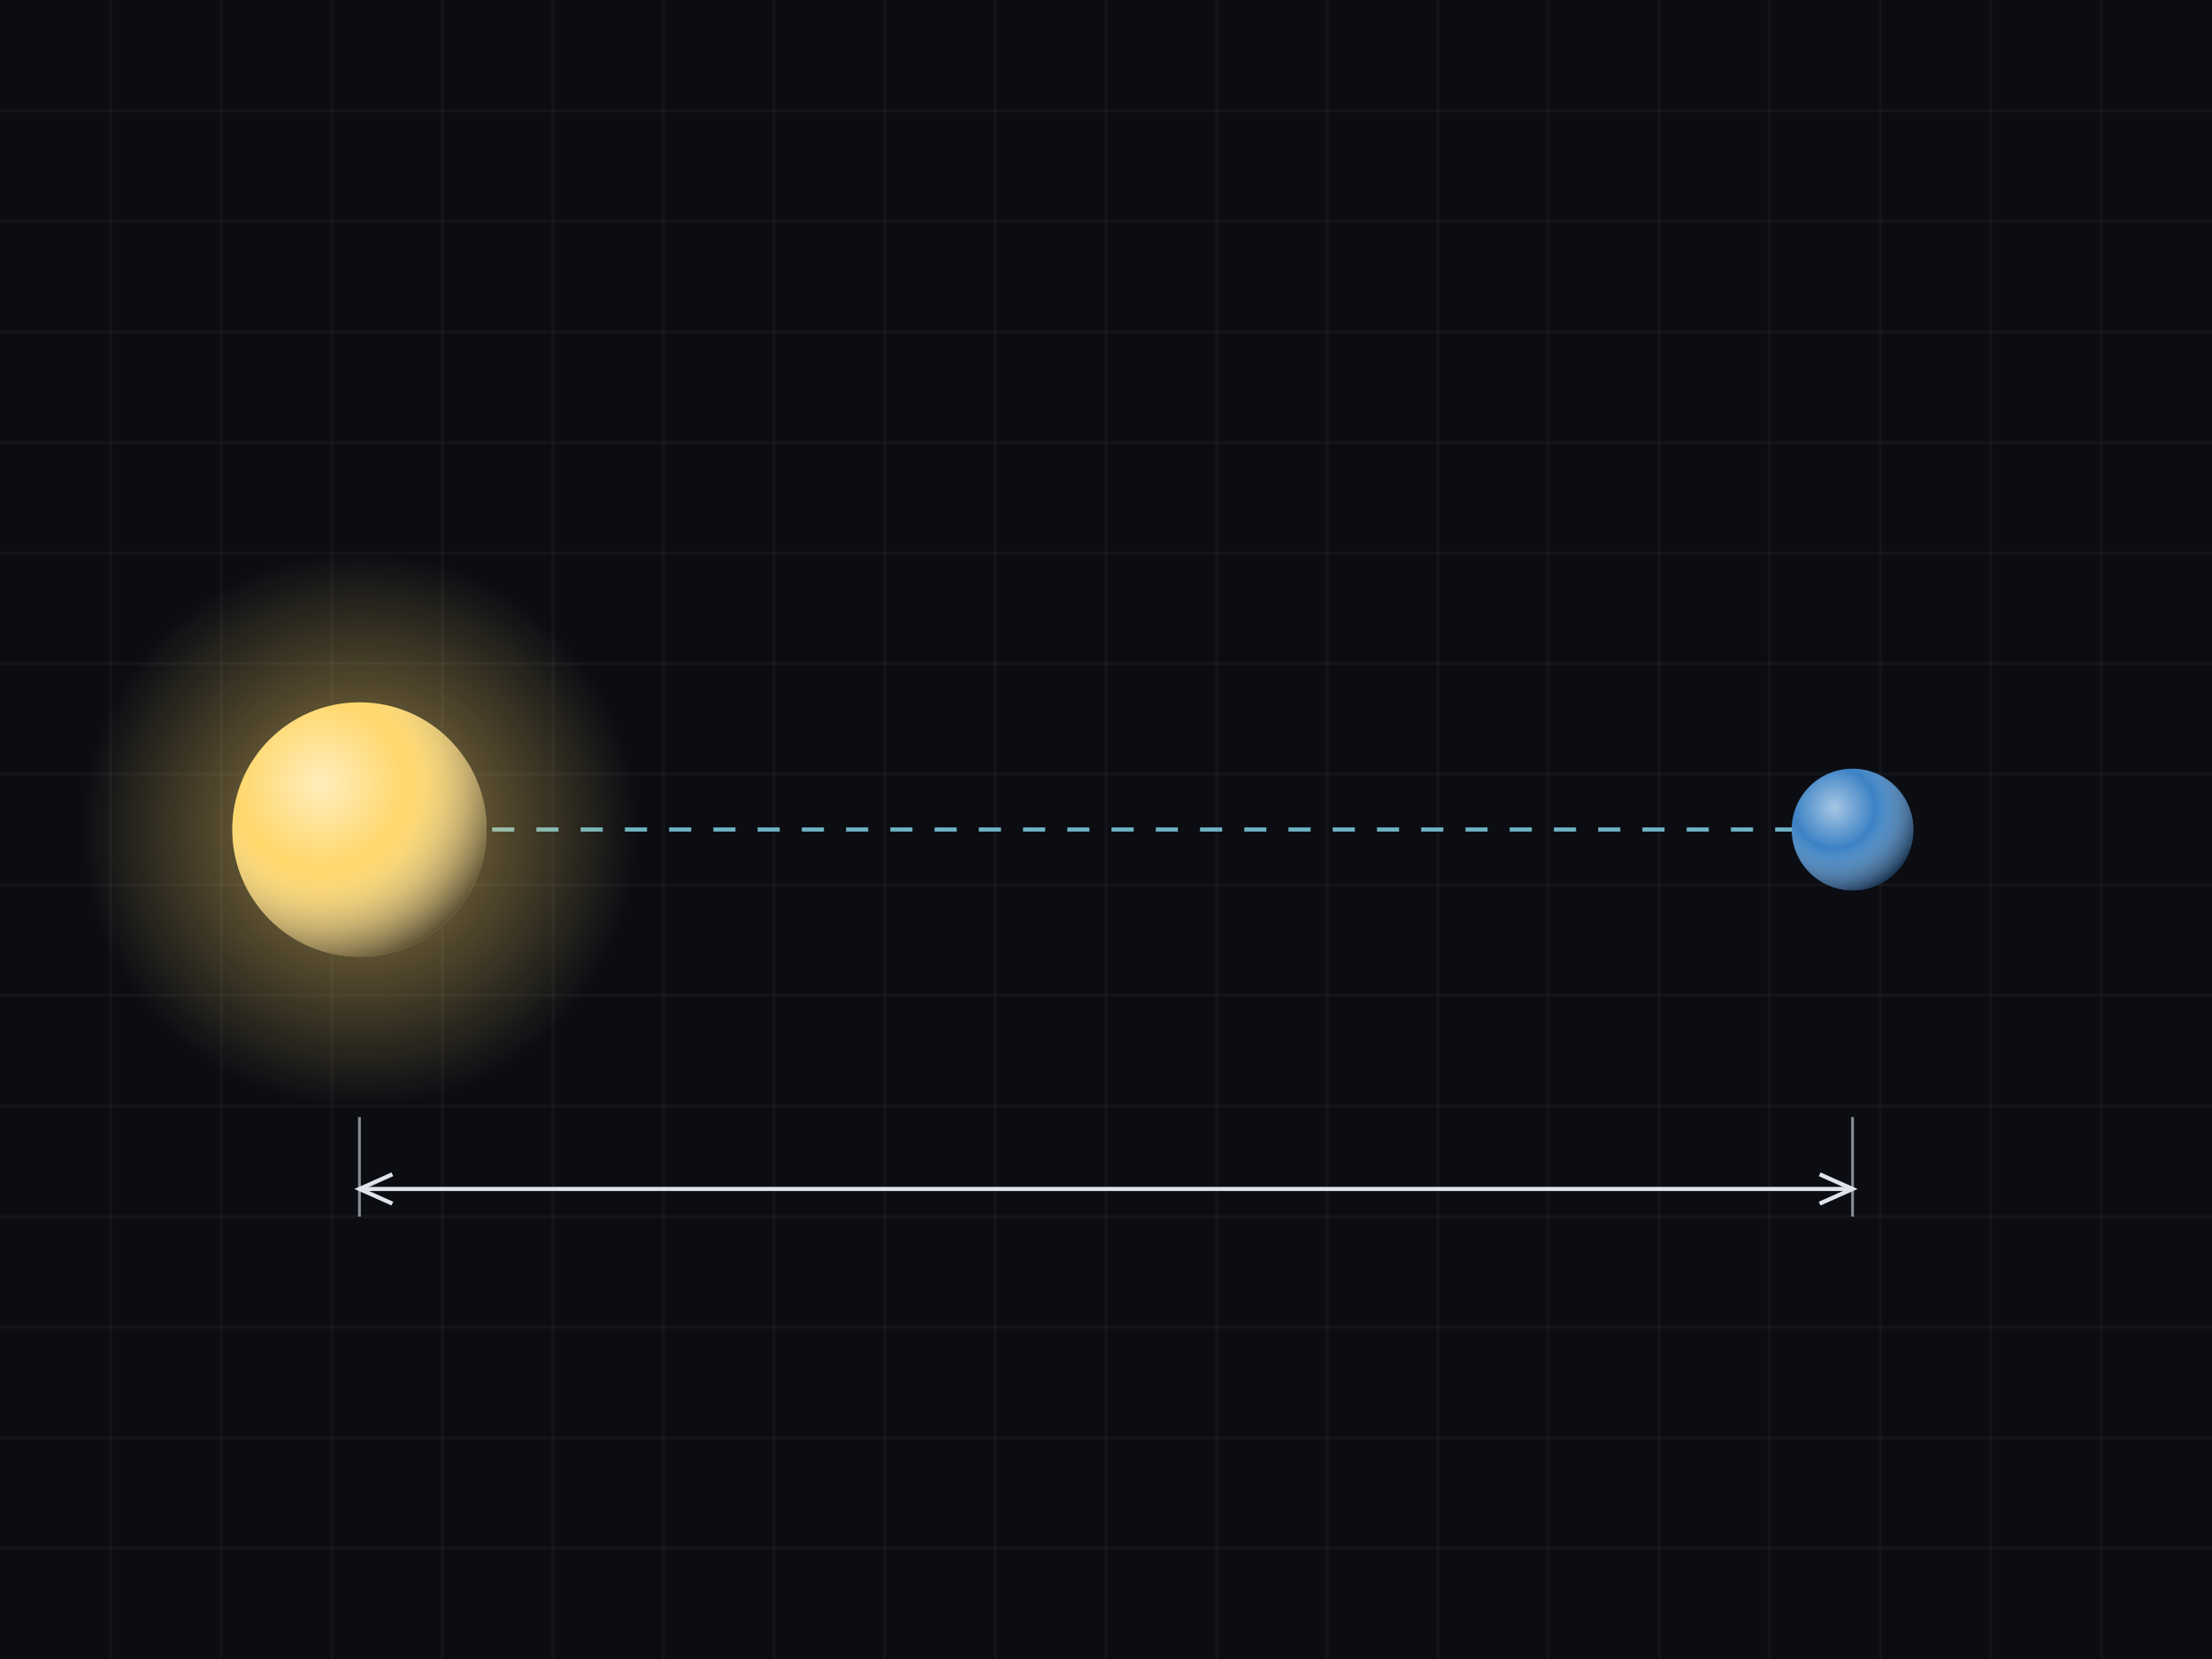
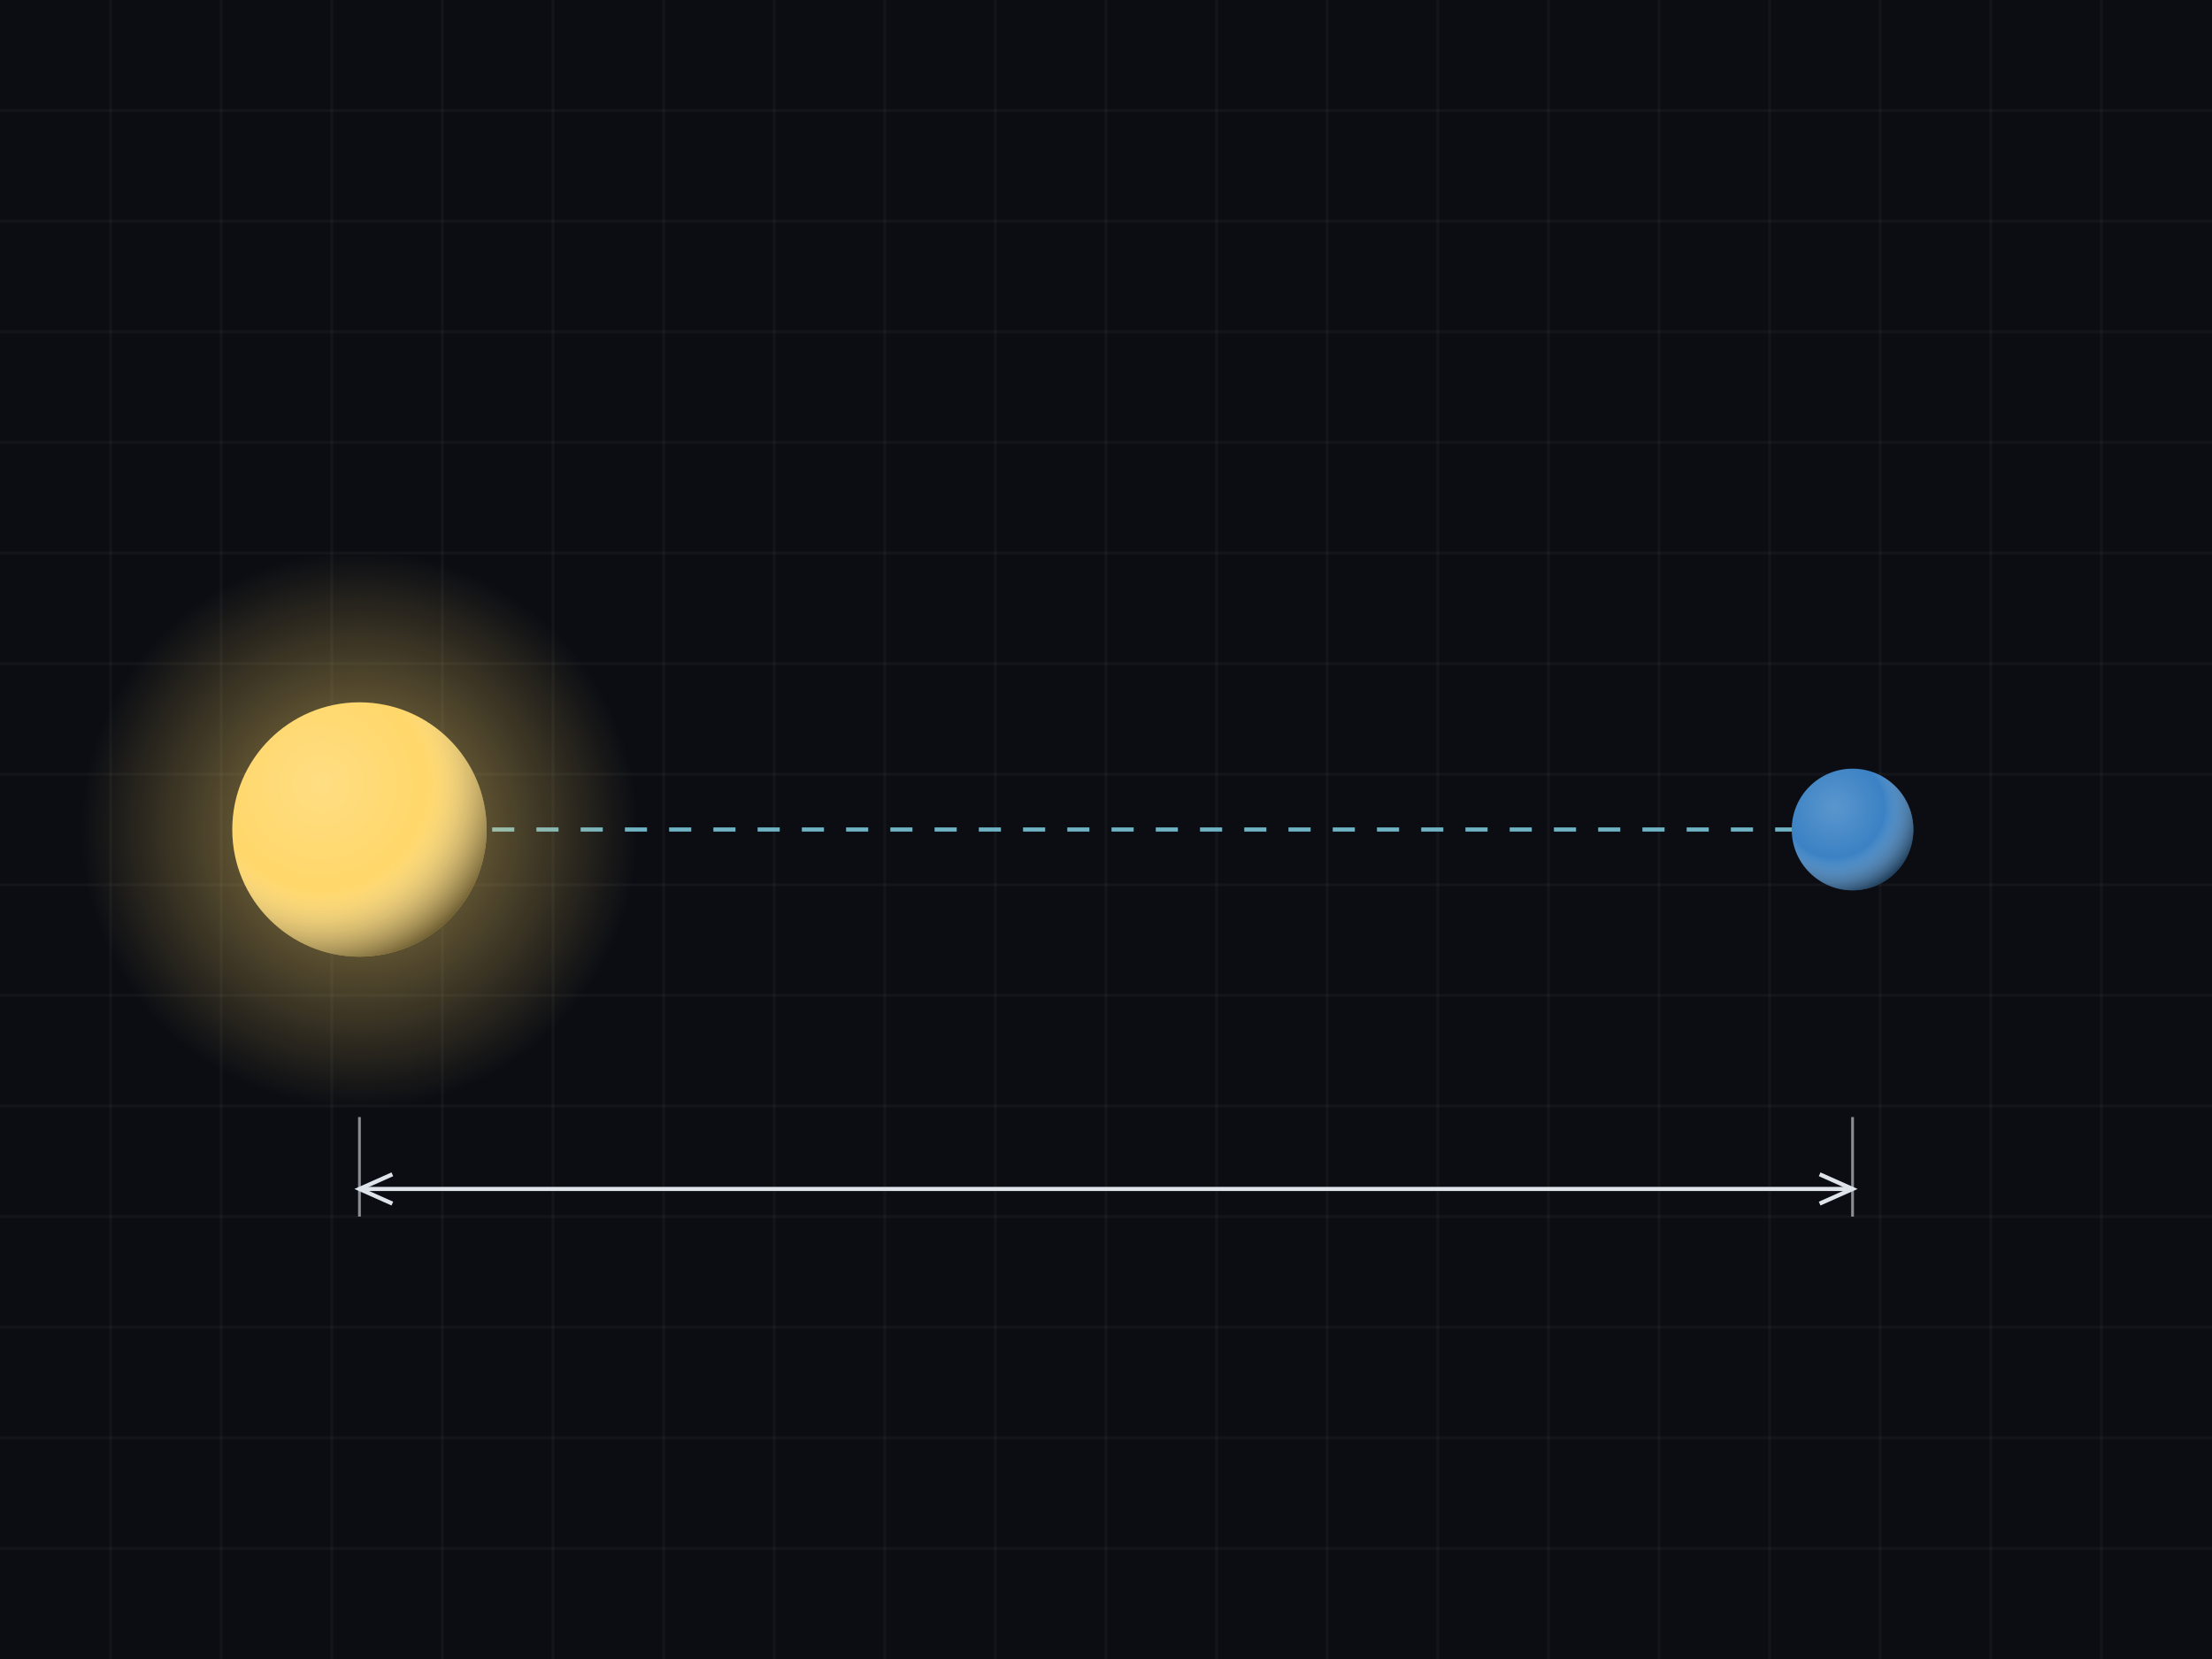
<svg xmlns="http://www.w3.org/2000/svg" viewBox="0 0 800 600" width="800" height="600" role="img">
  <rect width="800" height="600" fill="#0b0d13" />
  <line x1="40" y1="0" x2="40" y2="600" stroke="#fff" stroke-width="1" opacity=".035" />
  <line x1="80" y1="0" x2="80" y2="600" stroke="#fff" stroke-width="1" opacity=".035" />
  <line x1="120" y1="0" x2="120" y2="600" stroke="#fff" stroke-width="1" opacity=".035" />
  <line x1="160" y1="0" x2="160" y2="600" stroke="#fff" stroke-width="1" opacity=".035" />
  <line x1="200" y1="0" x2="200" y2="600" stroke="#fff" stroke-width="1" opacity=".035" />
  <line x1="240" y1="0" x2="240" y2="600" stroke="#fff" stroke-width="1" opacity=".035" />
  <line x1="280" y1="0" x2="280" y2="600" stroke="#fff" stroke-width="1" opacity=".035" />
  <line x1="320" y1="0" x2="320" y2="600" stroke="#fff" stroke-width="1" opacity=".035" />
  <line x1="360" y1="0" x2="360" y2="600" stroke="#fff" stroke-width="1" opacity=".035" />
  <line x1="400" y1="0" x2="400" y2="600" stroke="#fff" stroke-width="1" opacity=".035" />
  <line x1="440" y1="0" x2="440" y2="600" stroke="#fff" stroke-width="1" opacity=".035" />
  <line x1="480" y1="0" x2="480" y2="600" stroke="#fff" stroke-width="1" opacity=".035" />
  <line x1="520" y1="0" x2="520" y2="600" stroke="#fff" stroke-width="1" opacity=".035" />
  <line x1="560" y1="0" x2="560" y2="600" stroke="#fff" stroke-width="1" opacity=".035" />
  <line x1="600" y1="0" x2="600" y2="600" stroke="#fff" stroke-width="1" opacity=".035" />
  <line x1="640" y1="0" x2="640" y2="600" stroke="#fff" stroke-width="1" opacity=".035" />
  <line x1="680" y1="0" x2="680" y2="600" stroke="#fff" stroke-width="1" opacity=".035" />
  <line x1="720" y1="0" x2="720" y2="600" stroke="#fff" stroke-width="1" opacity=".035" />
  <line x1="760" y1="0" x2="760" y2="600" stroke="#fff" stroke-width="1" opacity=".035" />
  <line x1="0" y1="40" x2="800" y2="40" stroke="#fff" stroke-width="1" opacity=".035" />
  <line x1="0" y1="80" x2="800" y2="80" stroke="#fff" stroke-width="1" opacity=".035" />
  <line x1="0" y1="120" x2="800" y2="120" stroke="#fff" stroke-width="1" opacity=".035" />
  <line x1="0" y1="160" x2="800" y2="160" stroke="#fff" stroke-width="1" opacity=".035" />
  <line x1="0" y1="200" x2="800" y2="200" stroke="#fff" stroke-width="1" opacity=".035" />
  <line x1="0" y1="240" x2="800" y2="240" stroke="#fff" stroke-width="1" opacity=".035" />
  <line x1="0" y1="280" x2="800" y2="280" stroke="#fff" stroke-width="1" opacity=".035" />
  <line x1="0" y1="320" x2="800" y2="320" stroke="#fff" stroke-width="1" opacity=".035" />
  <line x1="0" y1="360" x2="800" y2="360" stroke="#fff" stroke-width="1" opacity=".035" />
  <line x1="0" y1="400" x2="800" y2="400" stroke="#fff" stroke-width="1" opacity=".035" />
  <line x1="0" y1="440" x2="800" y2="440" stroke="#fff" stroke-width="1" opacity=".035" />
  <line x1="0" y1="480" x2="800" y2="480" stroke="#fff" stroke-width="1" opacity=".035" />
  <line x1="0" y1="520" x2="800" y2="520" stroke="#fff" stroke-width="1" opacity=".035" />
  <line x1="0" y1="560" x2="800" y2="560" stroke="#fff" stroke-width="1" opacity=".035" />
  <line x1="130" y1="300" x2="670" y2="300" stroke="#6fb3c4" stroke-width="1.5" stroke-dasharray="8 8" />
  <defs>
    <radialGradient id="ag">
      <stop offset="0" stop-color="#ffd76a" stop-opacity="0.6" />
      <stop offset="1" stop-color="#ffd76a" stop-opacity="0" />
    </radialGradient>
  </defs>
  <circle cx="130" cy="300" r="101.2" fill="url(#ag)" />
  <defs>
    <radialGradient id="a" cx="35%" cy="32%" r="75%">
-       <stop offset="0" stop-color="#fff" stop-opacity=".55" />
-       <stop offset=".45" stop-color="#fff" stop-opacity="0" />
-       <stop offset="1" stop-color="#00040f" stop-opacity=".7" />
+       <stop offset="0" stop-color="#fff" stop-opacity=".16" />
+       <stop offset=".55" stop-color="#fff" stop-opacity="0" />
+       <stop offset="1" stop-color="#000" stop-opacity=".62" />
    </radialGradient>
  </defs>
  <circle cx="130" cy="300" r="46" fill="#ffd76a" />
  <circle cx="130" cy="300" r="46" fill="url(#a)" />
  <defs>
    <radialGradient id="b" cx="35%" cy="32%" r="75%">
-       <stop offset="0" stop-color="#fff" stop-opacity=".55" />
-       <stop offset=".45" stop-color="#fff" stop-opacity="0" />
-       <stop offset="1" stop-color="#00040f" stop-opacity=".7" />
+       <stop offset="0" stop-color="#fff" stop-opacity=".16" />
+       <stop offset=".55" stop-color="#fff" stop-opacity="0" />
+       <stop offset="1" stop-color="#000" stop-opacity=".62" />
    </radialGradient>
  </defs>
  <circle cx="670" cy="300" r="22" fill="#3b82c4" />
  <circle cx="670" cy="300" r="22" fill="url(#b)" />
  <line x1="130" y1="404" x2="130" y2="440" stroke="#dfe3ea" stroke-width="1" opacity=".6" />
  <line x1="670" y1="404" x2="670" y2="440" stroke="#dfe3ea" stroke-width="1" opacity=".6" />
  <line x1="130" y1="430" x2="670" y2="430" stroke="#dfe3ea" stroke-width="1.5" />
  <path d="M141.9 435.3L130 430L141.9 424.7" fill="none" stroke="#dfe3ea" stroke-width="1.5" />
  <path d="M658.1 424.7L670 430L658.1 435.3" fill="none" stroke="#dfe3ea" stroke-width="1.5" />
</svg>
